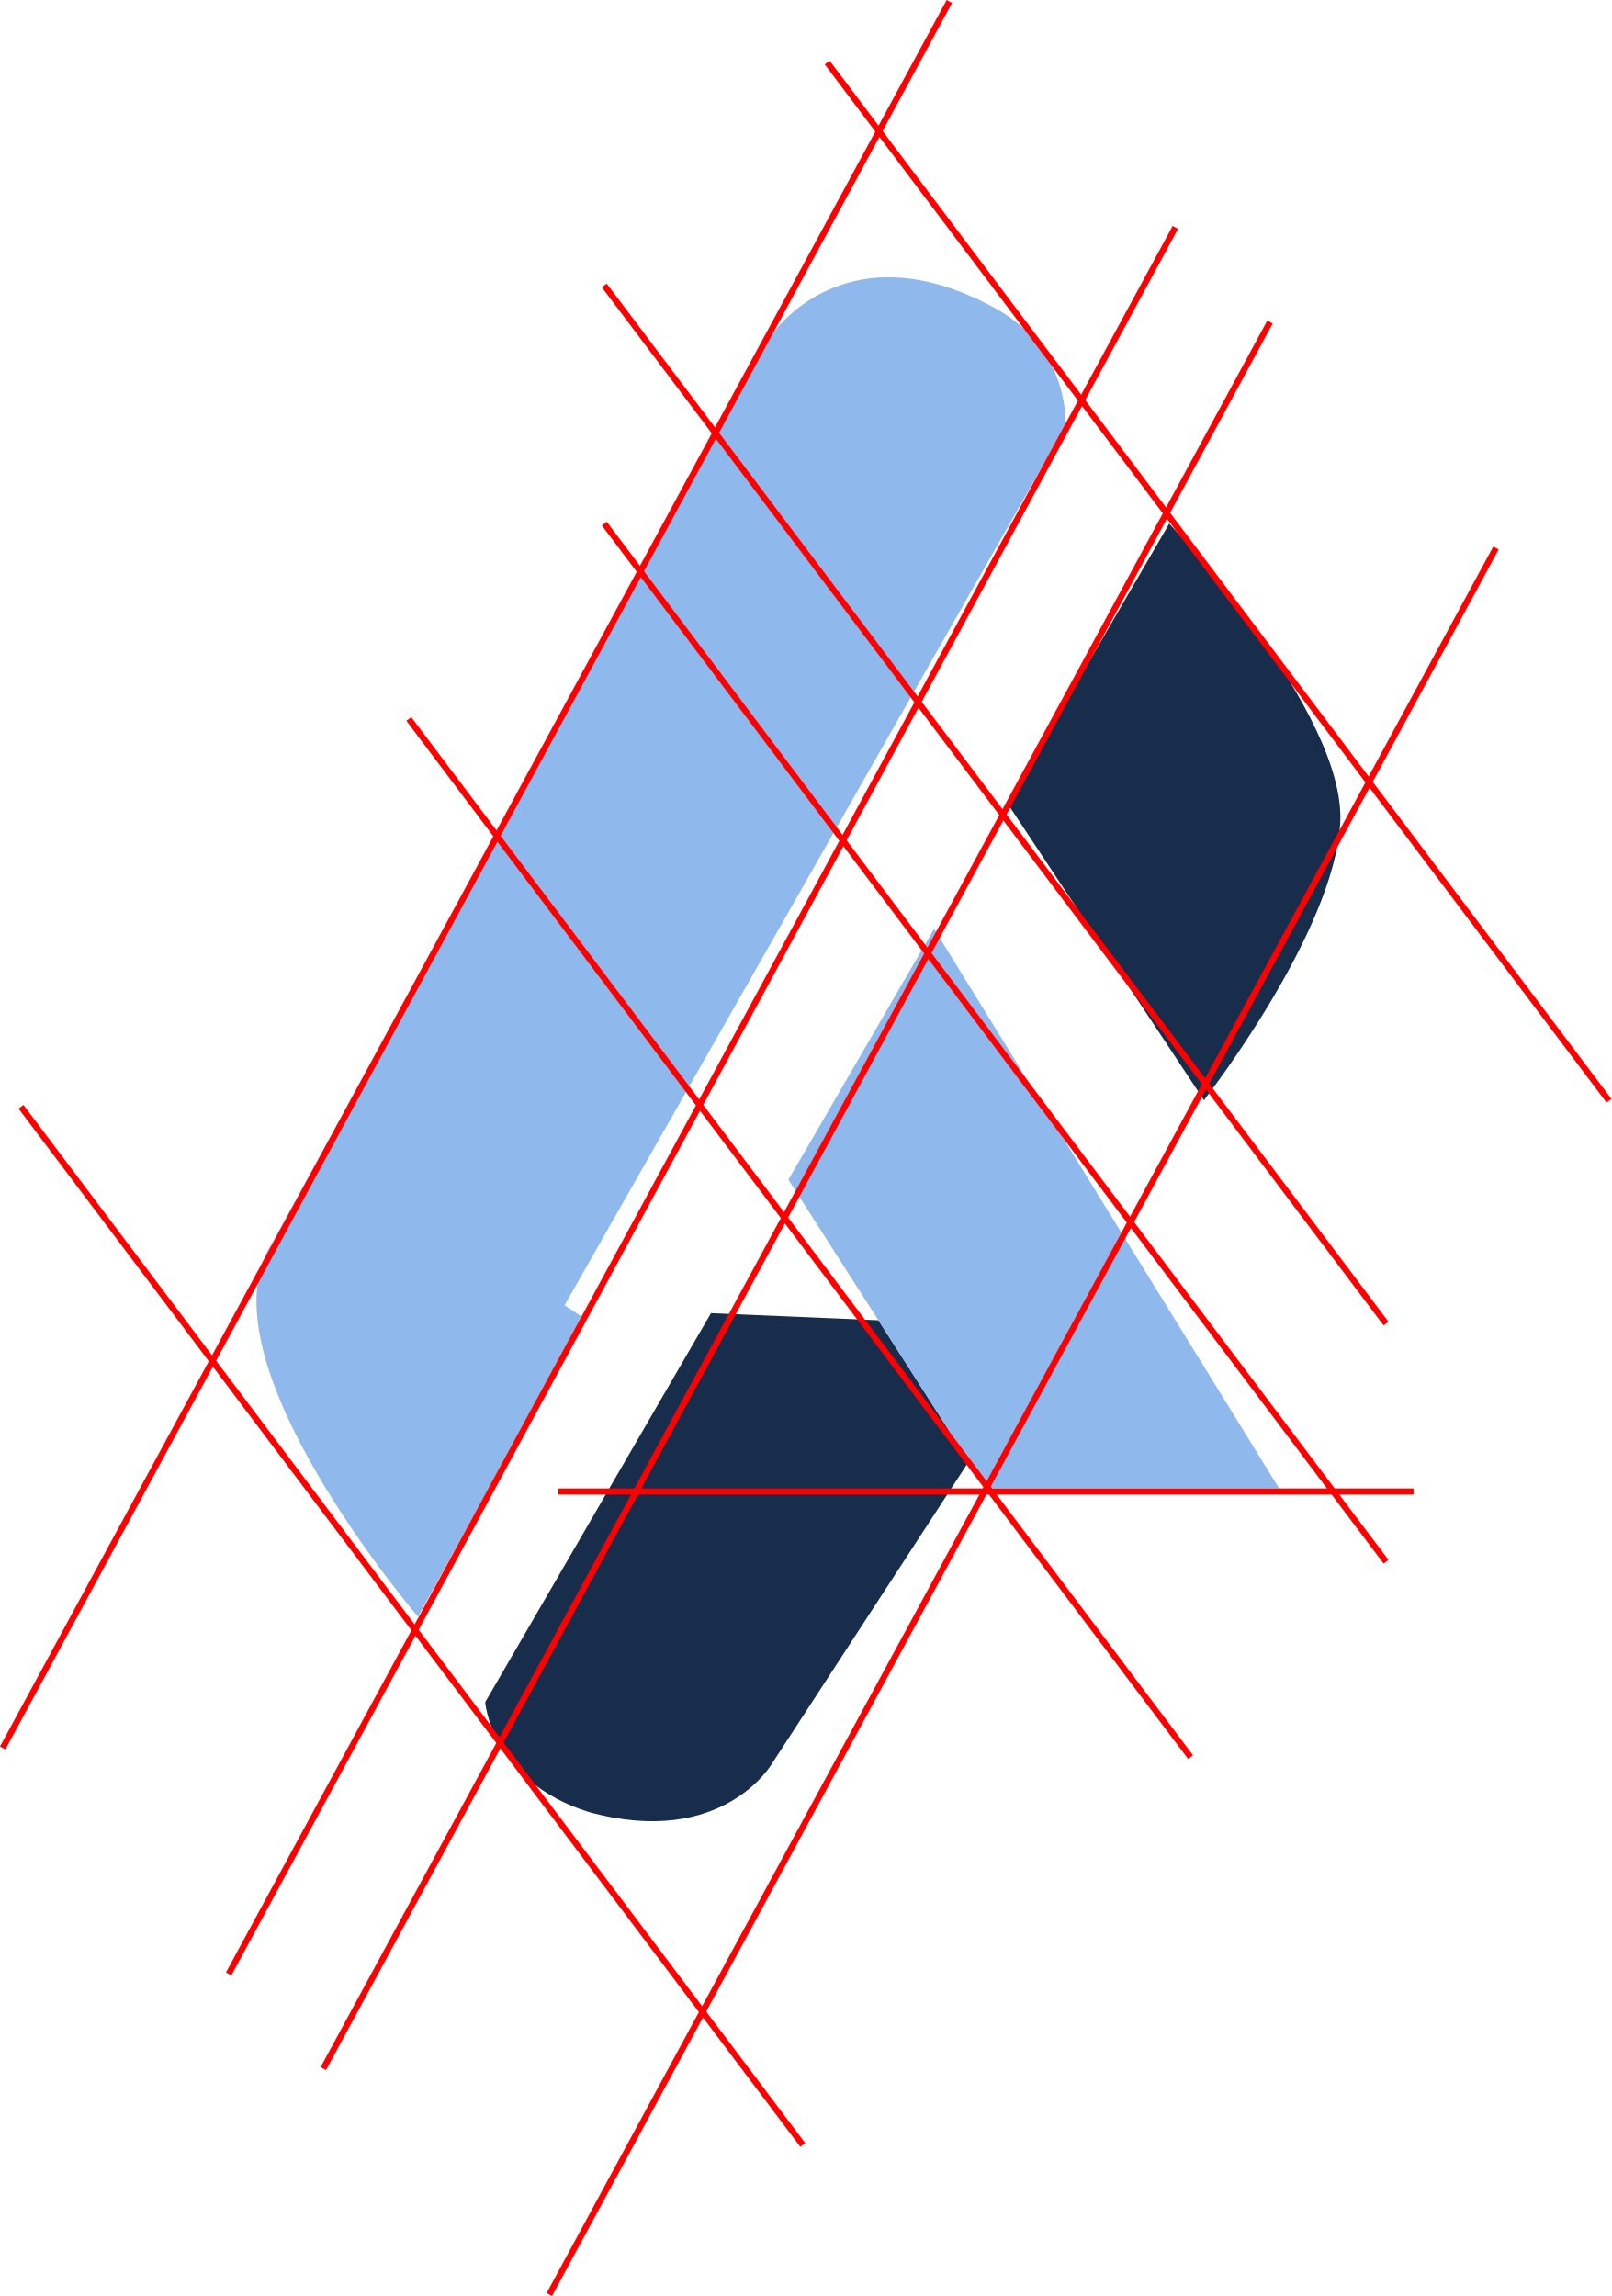
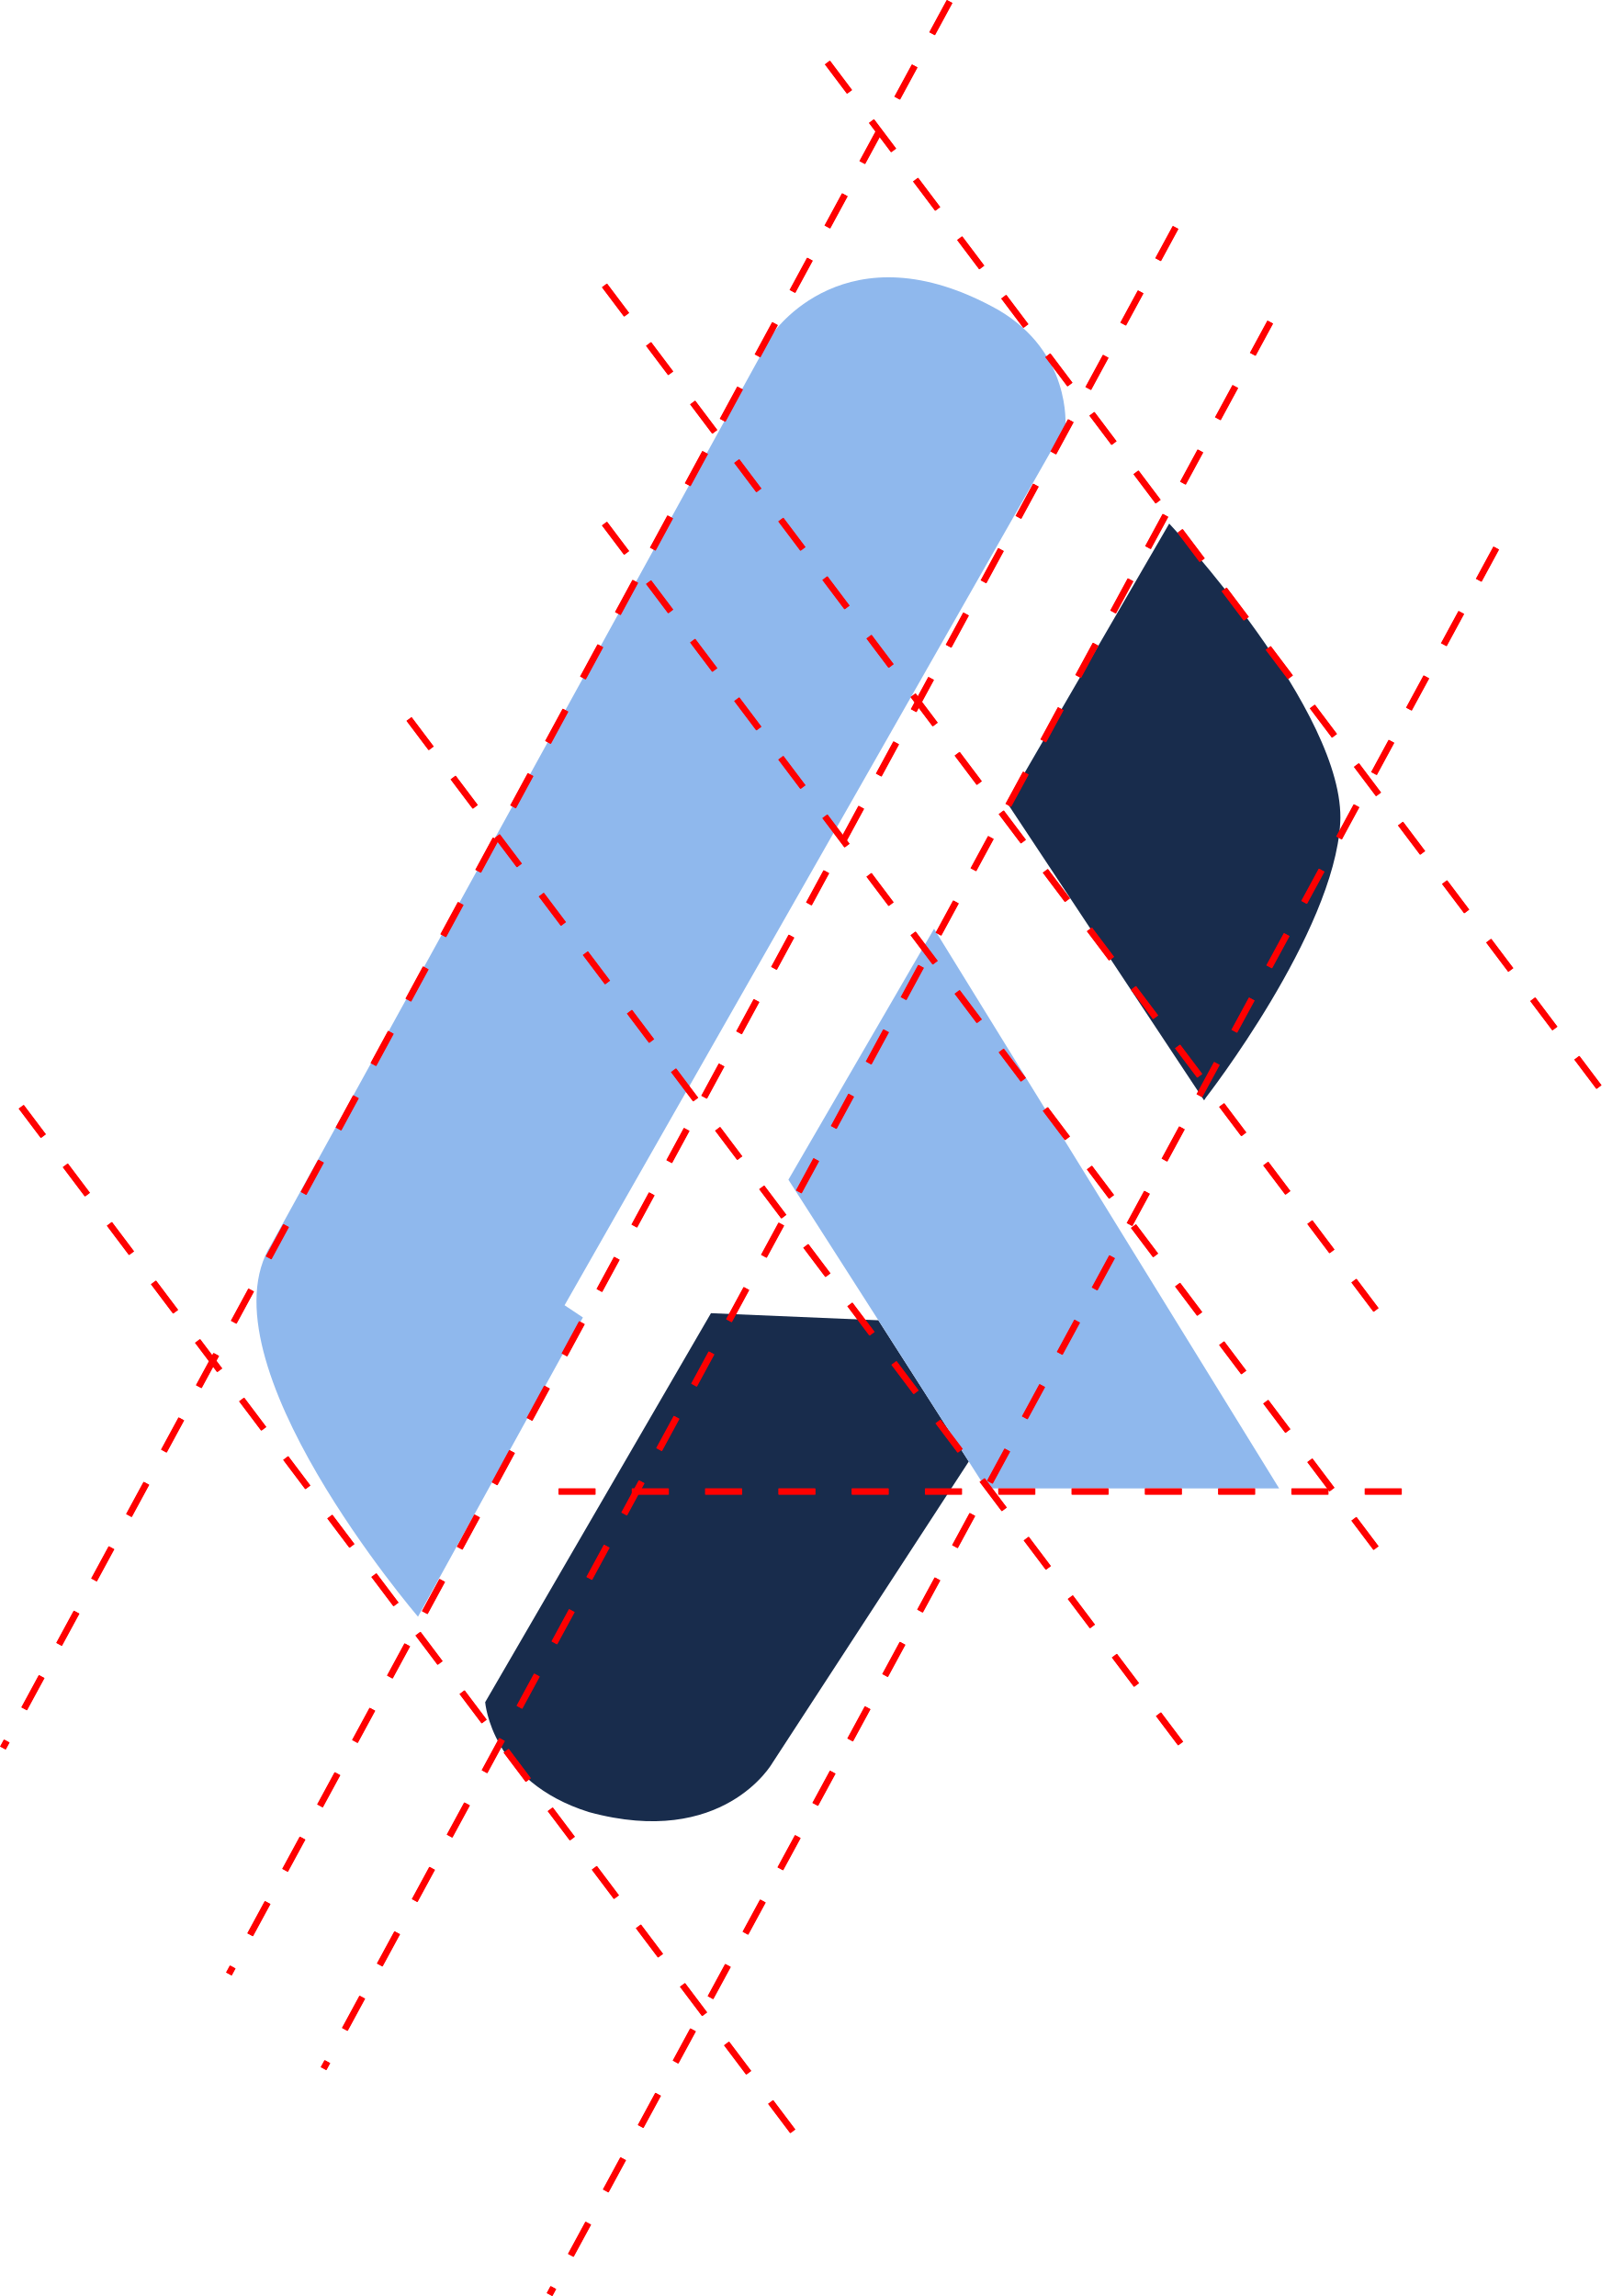
<svg xmlns="http://www.w3.org/2000/svg" version="1.1" id="Layer_1" x="0px" y="0px" viewBox="0 0 263.84 375.98" style="enable-background:new 0 0 263.84 375.98;" xml:space="preserve">
  <style type="text/css">
	.st0{fill:#8FB8ED;}
	.st1{fill:#182C4C;}
- 	.st2{fill:none;stroke:#FF0000;stroke-miterlimit:10;}
+ 	.st2{fill:none;stroke:#FF0000;stroke-miterlimit:10;stroke-dasharray:6;}
</style>
  <g>
-     <g>
-       <path class="st0" d="M44.44,203.74l82-149c0,0,12-18,37-4c12,7,11,19,11,19l-82,144l3,2l-27,49    C68.44,264.74,32.44,222.74,44.44,203.74z" />
-       <path class="st1" d="M158.62,239.33l-32.18,49.41c0,0-8,14-30,8c-16-5-17-18-17-18l36.97-63.7l27.41,1.16L158.62,239.33z" />
-       <path class="st1" d="M219.44,134.74c-1,18-22,45-22,45l-0.29,0.45l-32.25-48.71l26.54-45.74    C191.44,85.74,220.44,116.74,219.44,134.74z" />
-       <polygon class="st0" points="209.44,243.74 161.44,243.74 158.62,239.33 143.82,216.2 129.09,193.18 152.94,152.09 183.33,201.39       " />
-     </g>
-     <line class="st2" x1="155.44" y1="0.24" x2="0.44" y2="286.24" />
-     <line class="st2" x1="192.44" y1="37.24" x2="37.44" y2="323.24" />
-     <line class="st2" x1="207.94" y1="52.74" x2="52.94" y2="338.74" />
-     <line class="st2" x1="244.94" y1="89.74" x2="89.94" y2="375.74" />
-     <line class="st2" x1="135.44" y1="10.24" x2="263.44" y2="180.24" />
-     <line class="st2" x1="98.94" y1="46.74" x2="226.94" y2="216.74" />
-     <line class="st2" x1="98.94" y1="85.74" x2="226.94" y2="255.74" />
-     <line class="st2" x1="66.94" y1="117.74" x2="194.94" y2="287.74" />
-     <line class="st2" x1="3.44" y1="181.24" x2="131.44" y2="351.24" />
-     <line class="st2" x1="91.44" y1="244.24" x2="231.44" y2="244.24" />
+     <path class="st0" d="M44.44,203.74l82-149c0,0,12-18,37-4c12,7,11,19,11,19l-82,144l3,2l-27,49   C68.44,264.74,32.44,222.74,44.44,203.74z" />
+     <path class="st1" d="M158.62,239.33l-32.18,49.41c0,0-8,14-30,8c-16-5-17-18-17-18l36.97-63.7l27.41,1.16L158.62,239.33z" />
+     <path class="st1" d="M219.44,134.74c-1,18-22,45-22,45l-0.29,0.45l-32.25-48.71l26.54-45.74   C191.44,85.74,220.44,116.74,219.44,134.74z" />
+     <polygon class="st0" points="209.44,243.74 161.44,243.74 158.62,239.33 143.82,216.2 129.09,193.18 152.94,152.09 183.33,201.39     " />
  </g>
-   <g>
- </g>
-   <g>
- </g>
-   <g>
- </g>
-   <g>
- </g>
-   <g>
- </g>
-   <g>
- </g>
-   <g>
- </g>
-   <g>
- </g>
-   <g>
- </g>
-   <g>
- </g>
-   <g>
- </g>
-   <g>
- </g>
-   <g>
- </g>
-   <g>
- </g>
-   <g>
- </g>
+   <line class="st2" x1="155.44" y1="0.24" x2="0.44" y2="286.24" />
+   <line class="st2" x1="192.44" y1="37.24" x2="37.44" y2="323.24" />
+   <line class="st2" x1="207.94" y1="52.74" x2="52.94" y2="338.74" />
+   <line class="st2" x1="244.94" y1="89.74" x2="89.94" y2="375.74" />
+   <line class="st2" x1="135.44" y1="10.24" x2="263.44" y2="180.24" />
+   <line class="st2" x1="98.94" y1="46.74" x2="226.94" y2="216.74" />
+   <line class="st2" x1="98.94" y1="85.74" x2="226.94" y2="255.74" />
+   <line class="st2" x1="66.94" y1="117.74" x2="194.94" y2="287.74" />
+   <line class="st2" x1="3.44" y1="181.24" x2="131.44" y2="351.24" />
+   <line class="st2" x1="91.44" y1="244.24" x2="231.44" y2="244.24" />
+   <line class="st2" x1="155.52" y1="0.25" x2="0.52" y2="286.25" />
+   <line class="st2" x1="192.52" y1="37.25" x2="37.52" y2="323.25" />
+   <line class="st2" x1="208.02" y1="52.75" x2="53.02" y2="338.75" />
+   <line class="st2" x1="245.02" y1="89.75" x2="90.02" y2="375.75" />
+   <line class="st2" x1="135.52" y1="10.25" x2="263.52" y2="180.25" />
+   <line class="st2" x1="99.02" y1="46.75" x2="227.02" y2="216.75" />
+   <line class="st2" x1="99.02" y1="85.75" x2="227.02" y2="255.75" />
+   <line class="st2" x1="67.02" y1="117.75" x2="195.02" y2="287.75" />
+   <line class="st2" x1="3.52" y1="181.25" x2="131.52" y2="351.25" />
+   <line class="st2" x1="91.52" y1="244.25" x2="231.52" y2="244.25" />
</svg>
